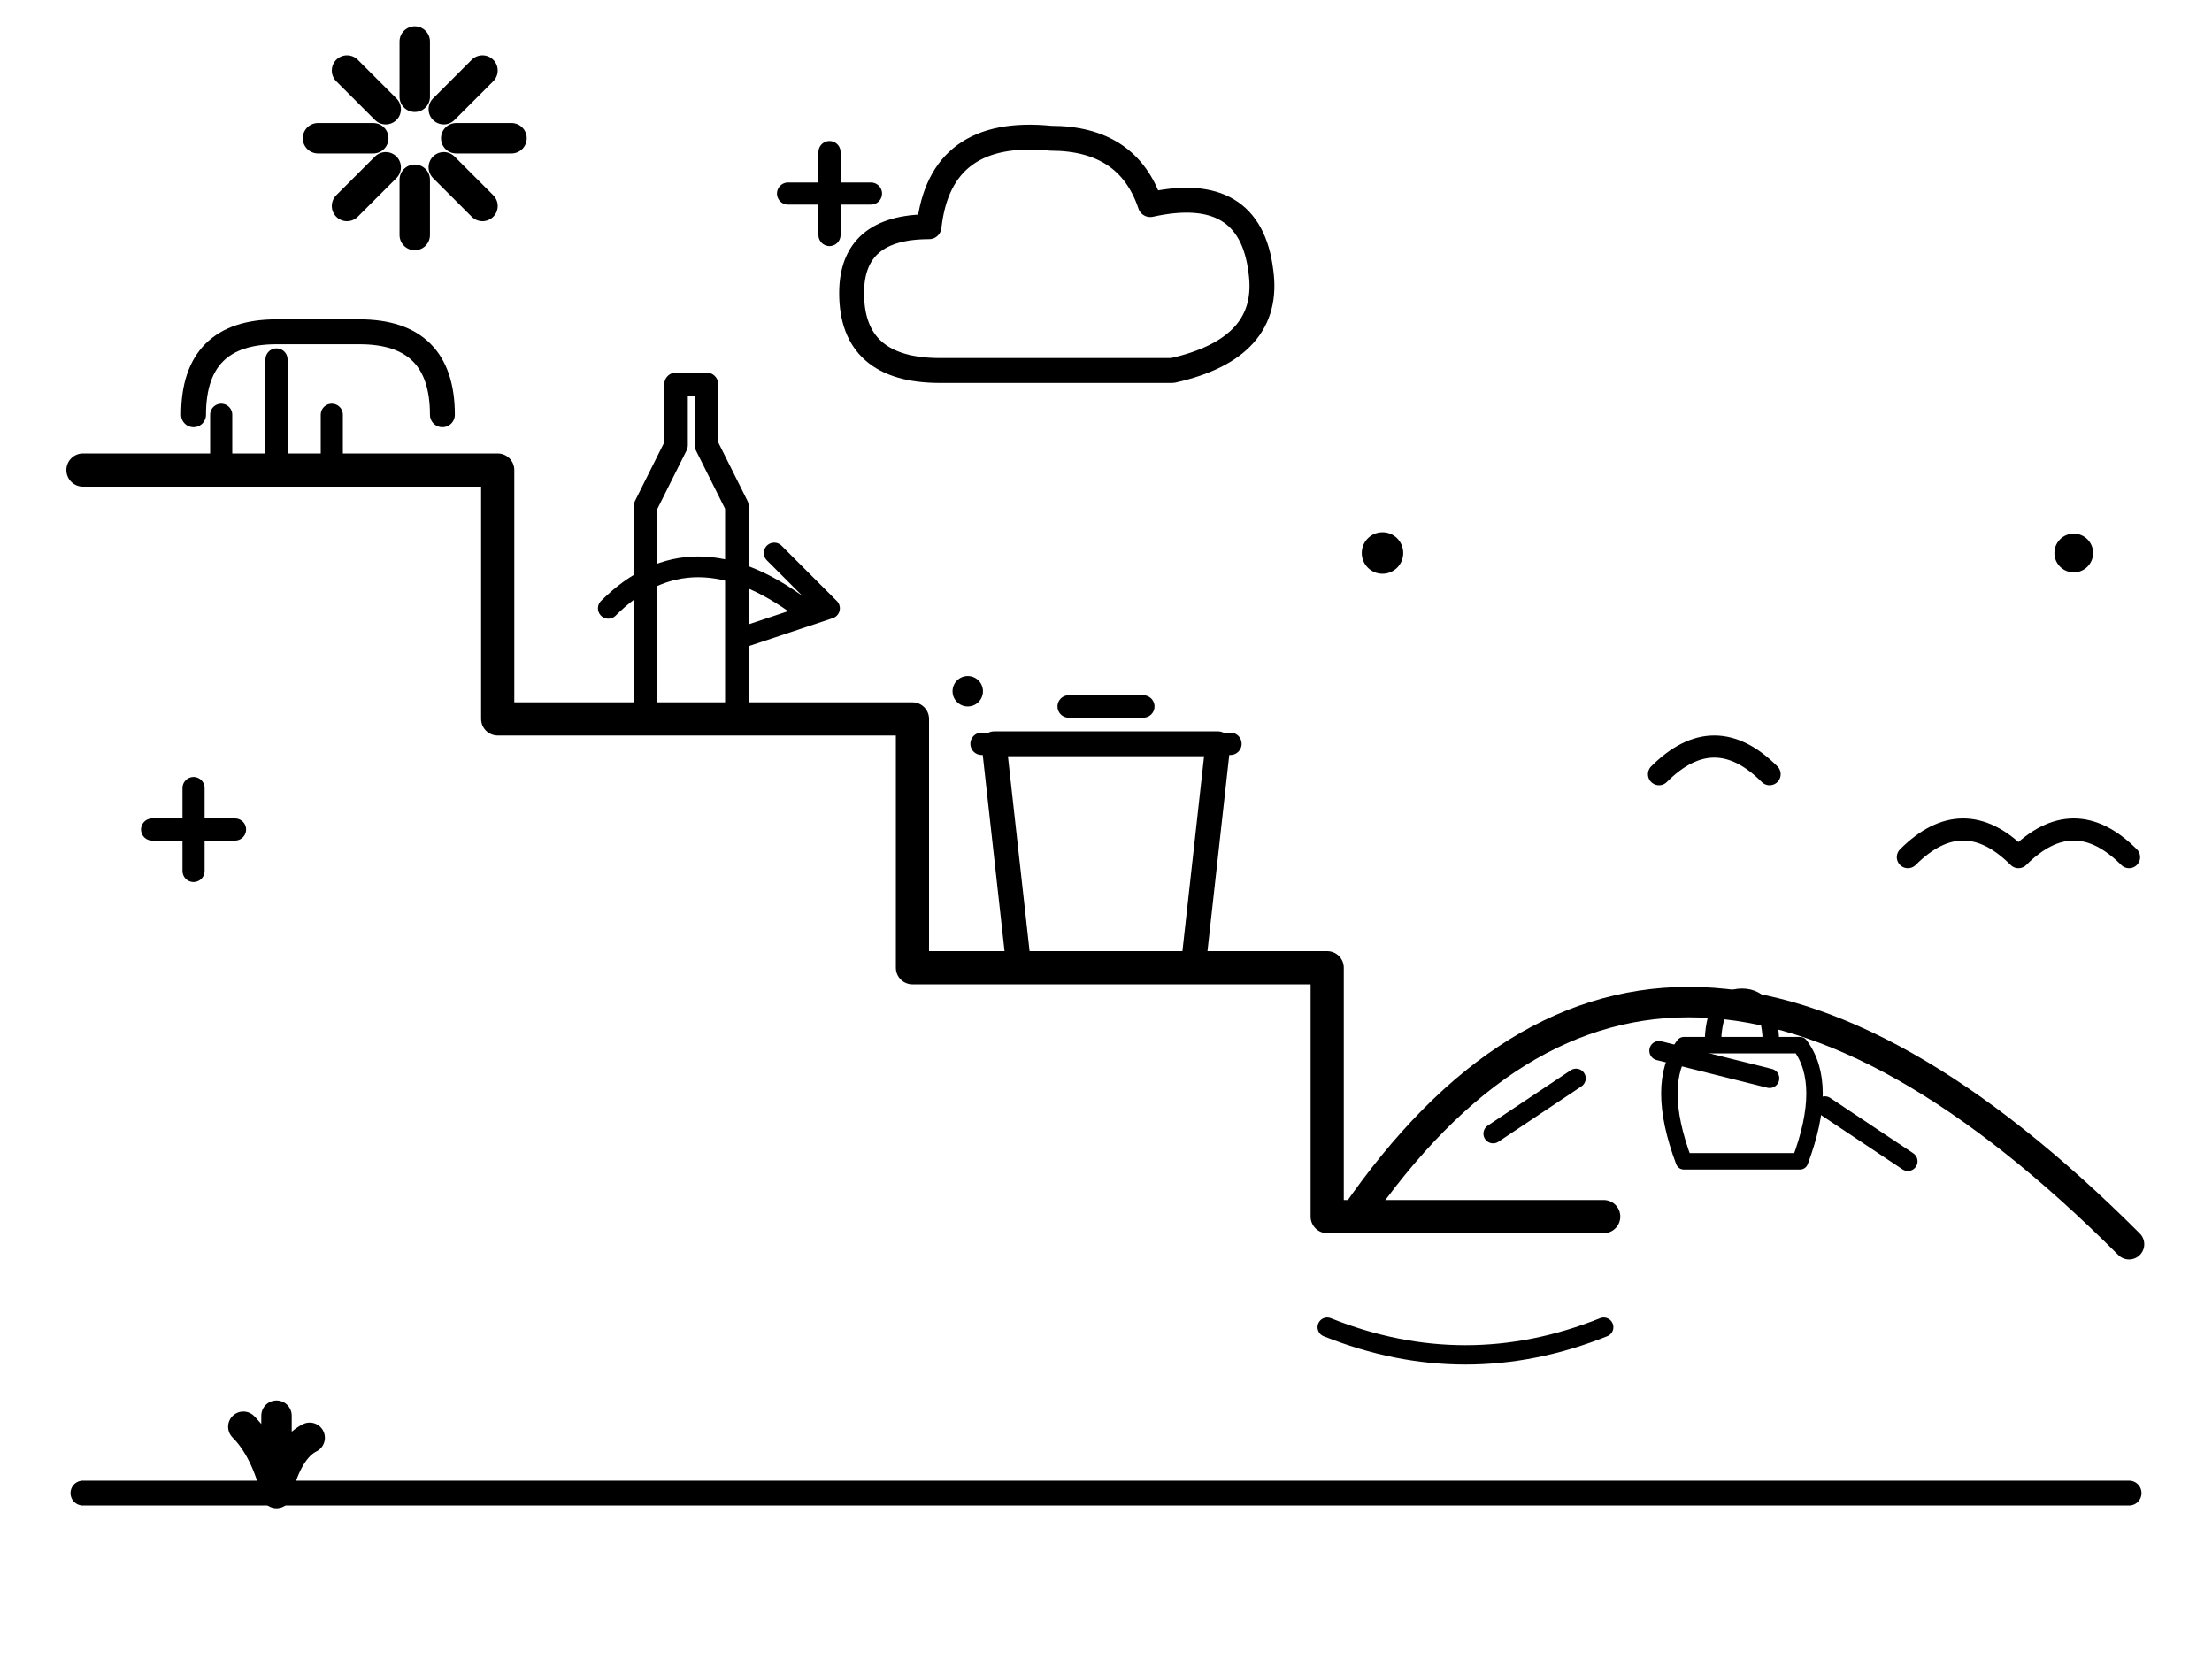
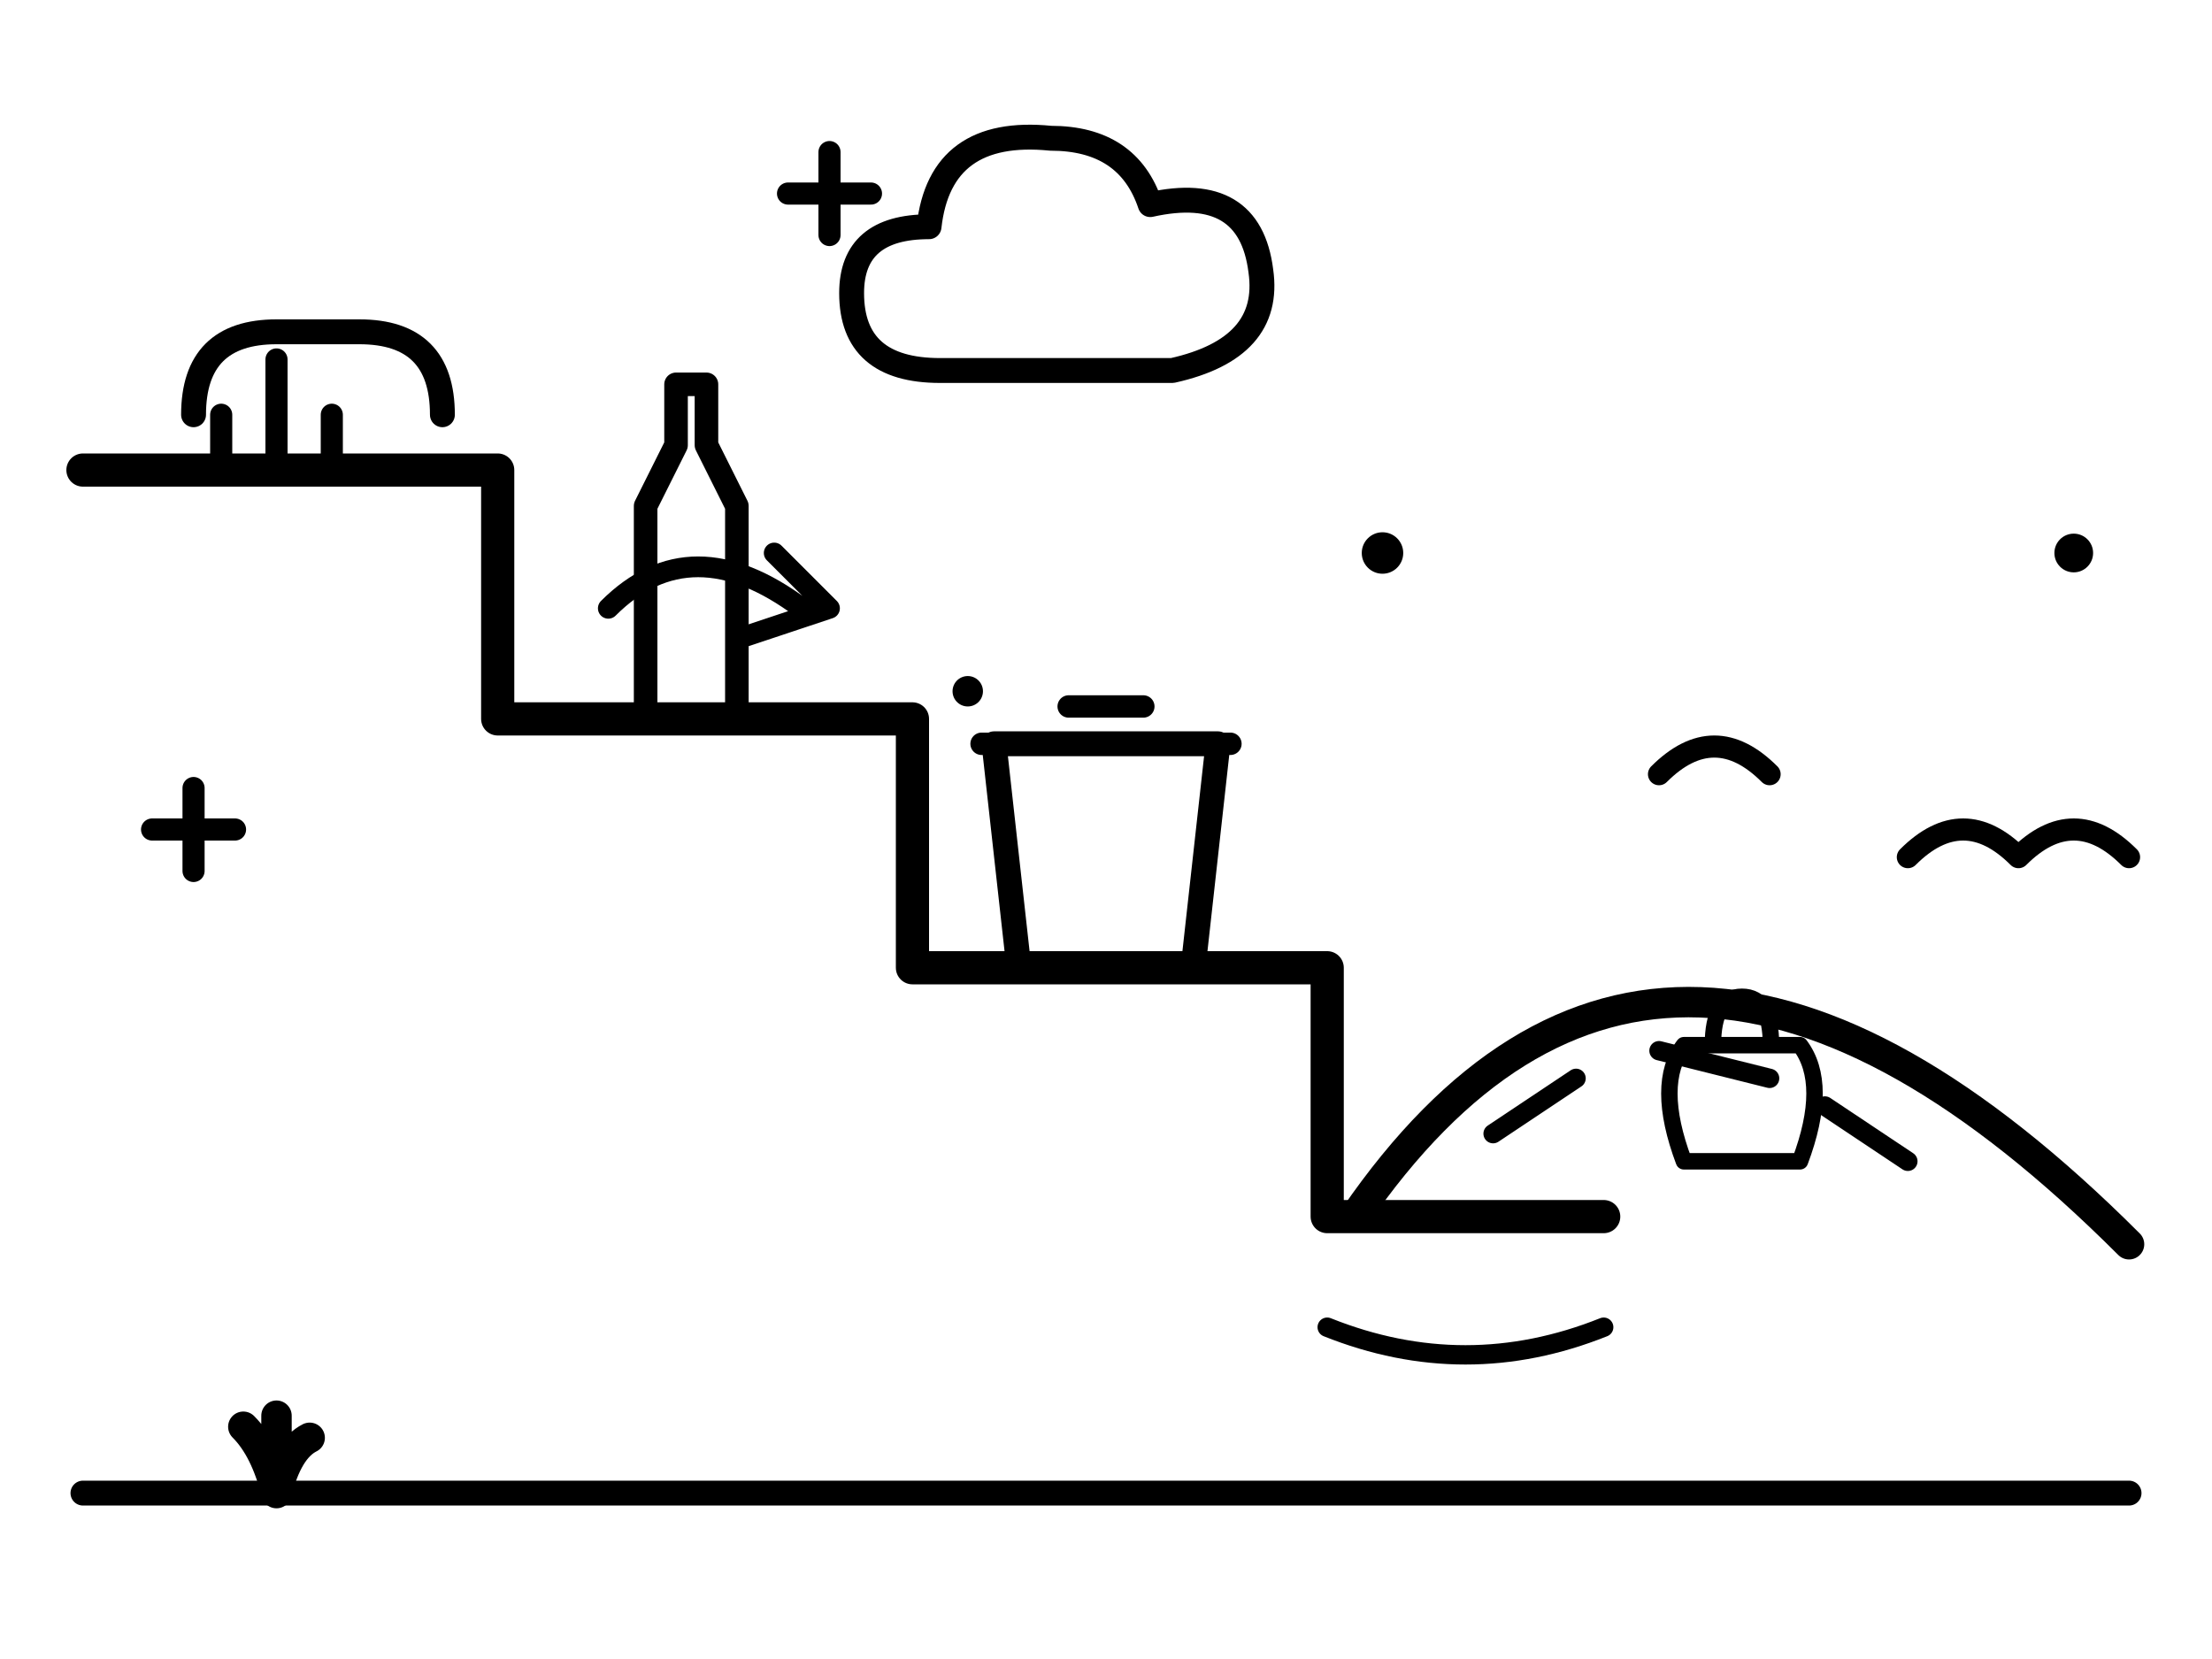
<svg xmlns="http://www.w3.org/2000/svg" viewBox="0 0 160 120" fill="none" stroke="#000" stroke-width="2.2" stroke-linecap="round" stroke-linejoin="round">
  <path d="M6 34h30v18h30v18h30v18h20" stroke-width="2.4" />
  <path d="M14 30q0-6 6-6h6q6 0 6 6" stroke-width="1.8" />
  <path d="M12 34l2-4h16l2 4" stroke-width="0" />
  <path d="M20 34v-8M16 34v-4M24 34v-4" stroke-width="1.6" />
  <g transform="translate(50 52) scale(1.1 1.1)" stroke-width="1.55">
    <path d="M-3 0v-14l2-4v-4h2v4l2 4v14z" />
  </g>
  <path d="M44 44Q50 38 58 44M56 40l4 4l-6 2" stroke-width="1.5" />
  <g transform="translate(80 70) scale(0.9 0.9)" stroke-width="2.00">
    <path d="M-7 0l-2-18h18l-2 18z" />
    <path d="M-10-18h20M-3-21h6" stroke-width="1.8" />
  </g>
  <path d="M92 70h4" stroke-width="1.5" />
  <path d="M98 88Q120 56 154 90" />
  <path d="M108 82l6-4M120 76l8 2M132 80l6 4" stroke-width="1.4" />
  <g transform="translate(126 84) scale(0.7 0.7)" stroke-width="2.14">
    <path d="M-6 0q-3-8 0-12h12q3 4 0 12zM-3-12q0-5 3-5t3 5" stroke-width="1.7" />
  </g>
  <path d="M114 90l-4-8M146 90l0 0" stroke-width="0" />
  <path d="M6 108h148" stroke-width="1.8" />
  <path d="M8 40q4-10 10-4" stroke-width="0" />
  <path d="M70 50l0 0" />
  <path d="M138 62q4-4 8 0q4-4 8 0" stroke-width="1.6" />
  <path d="M120 56q4-4 8 0" stroke-width="1.6" />
  <g transform="translate(80 22) scale(0.8 0.8)" stroke-width="2.25">
    <path d="M-15 6q-8 0-8-7q0-6 7-6q1-9 11-8q7 0 9 6q9-2 10 6q1 7-8 9z" />
  </g>
-   <circle cx="30" cy="10" r="0" />
-   <path d="M33.0 10.0L37.0 10.0M32.1 12.1L34.9 14.9M30.0 13.0L30.0 17.0M27.9 12.1L25.1 14.9M27.0 10.0L23.0 10.0M27.9 7.9L25.1 5.1M30.0 7.0L30.0 3.0M32.1 7.9L34.9 5.1" />
  <path d="M11 60h6M14 57v6" stroke-width="1.6" />
  <path d="M57 14h6M60 11v6" stroke-width="1.6" />
  <circle cx="100" cy="40" r="1.5" fill="#000" stroke="none" />
  <circle cx="150" cy="40" r="1.4" fill="#000" stroke="none" />
  <path d="M20 108q-0.8 -3.2 -2.4 -4.8M20 108v-5.6M20 108q0.8 -3.2 2.4 -4" />
  <path d="M30 114q14-2 30 0" stroke-width="0" />
  <path d="M96 96q10 4 20 0" stroke-width="1.4" />
  <path d="M56 40v6" stroke-width="0" />
</svg>
